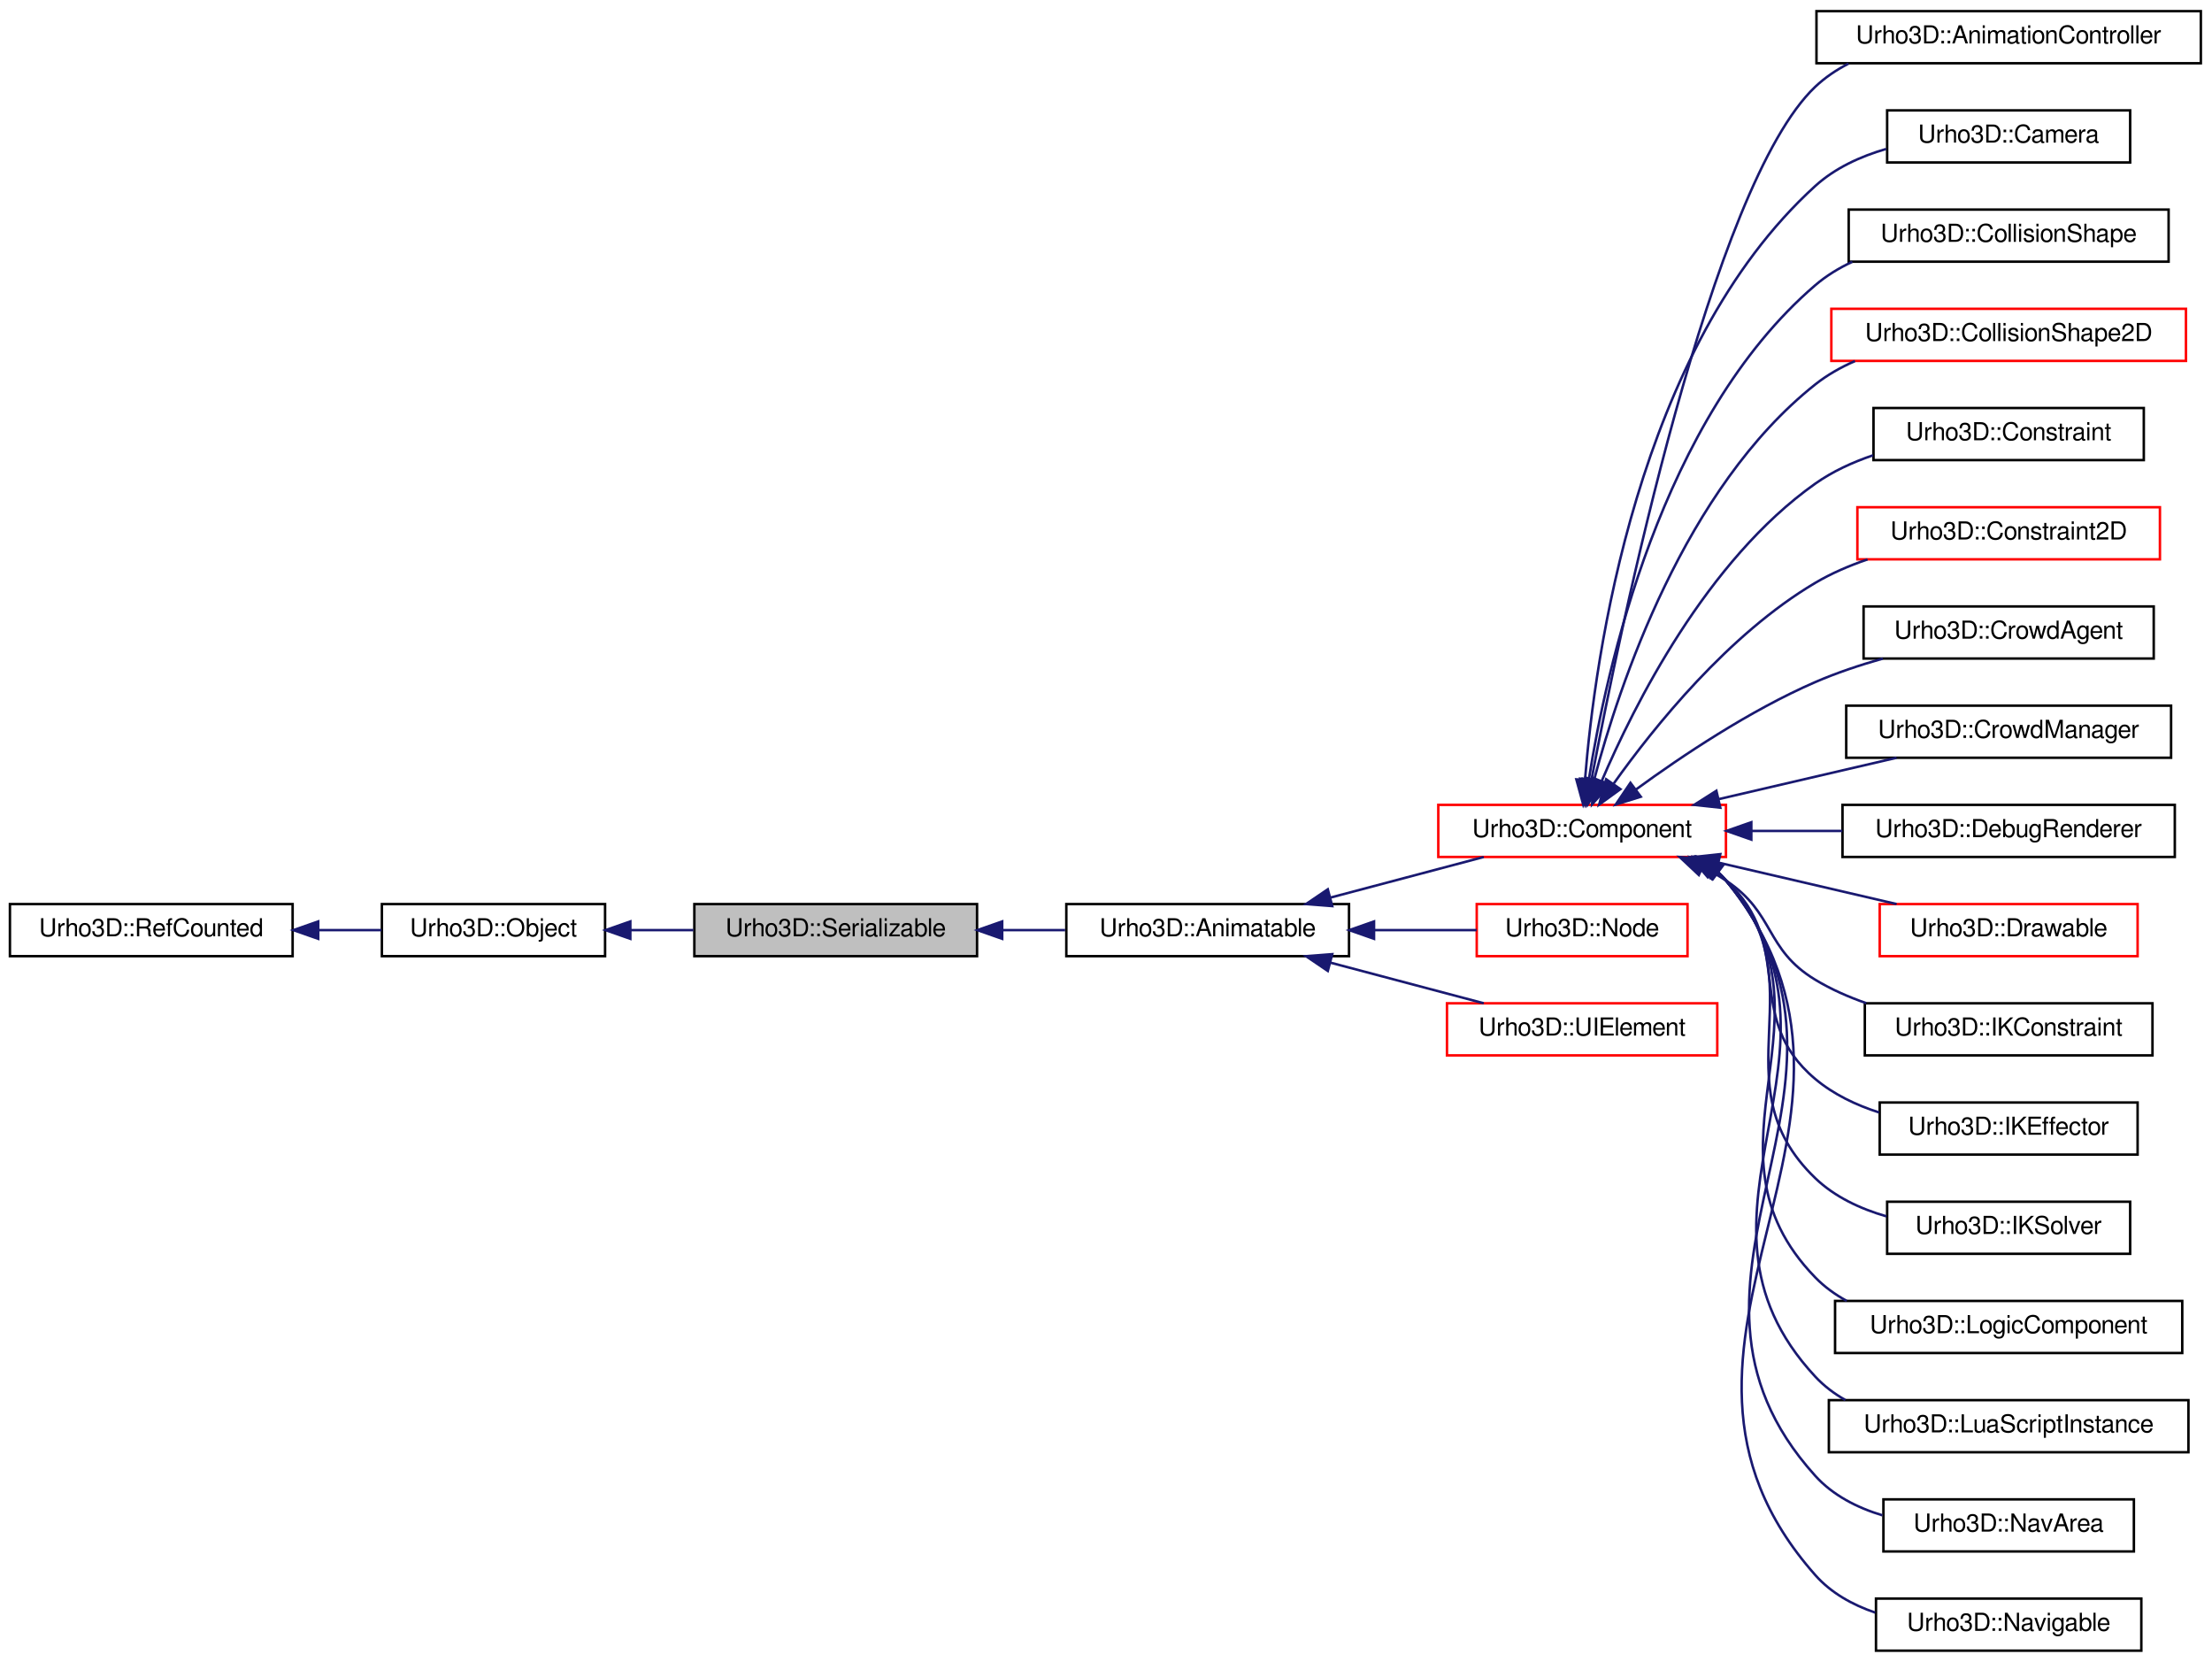
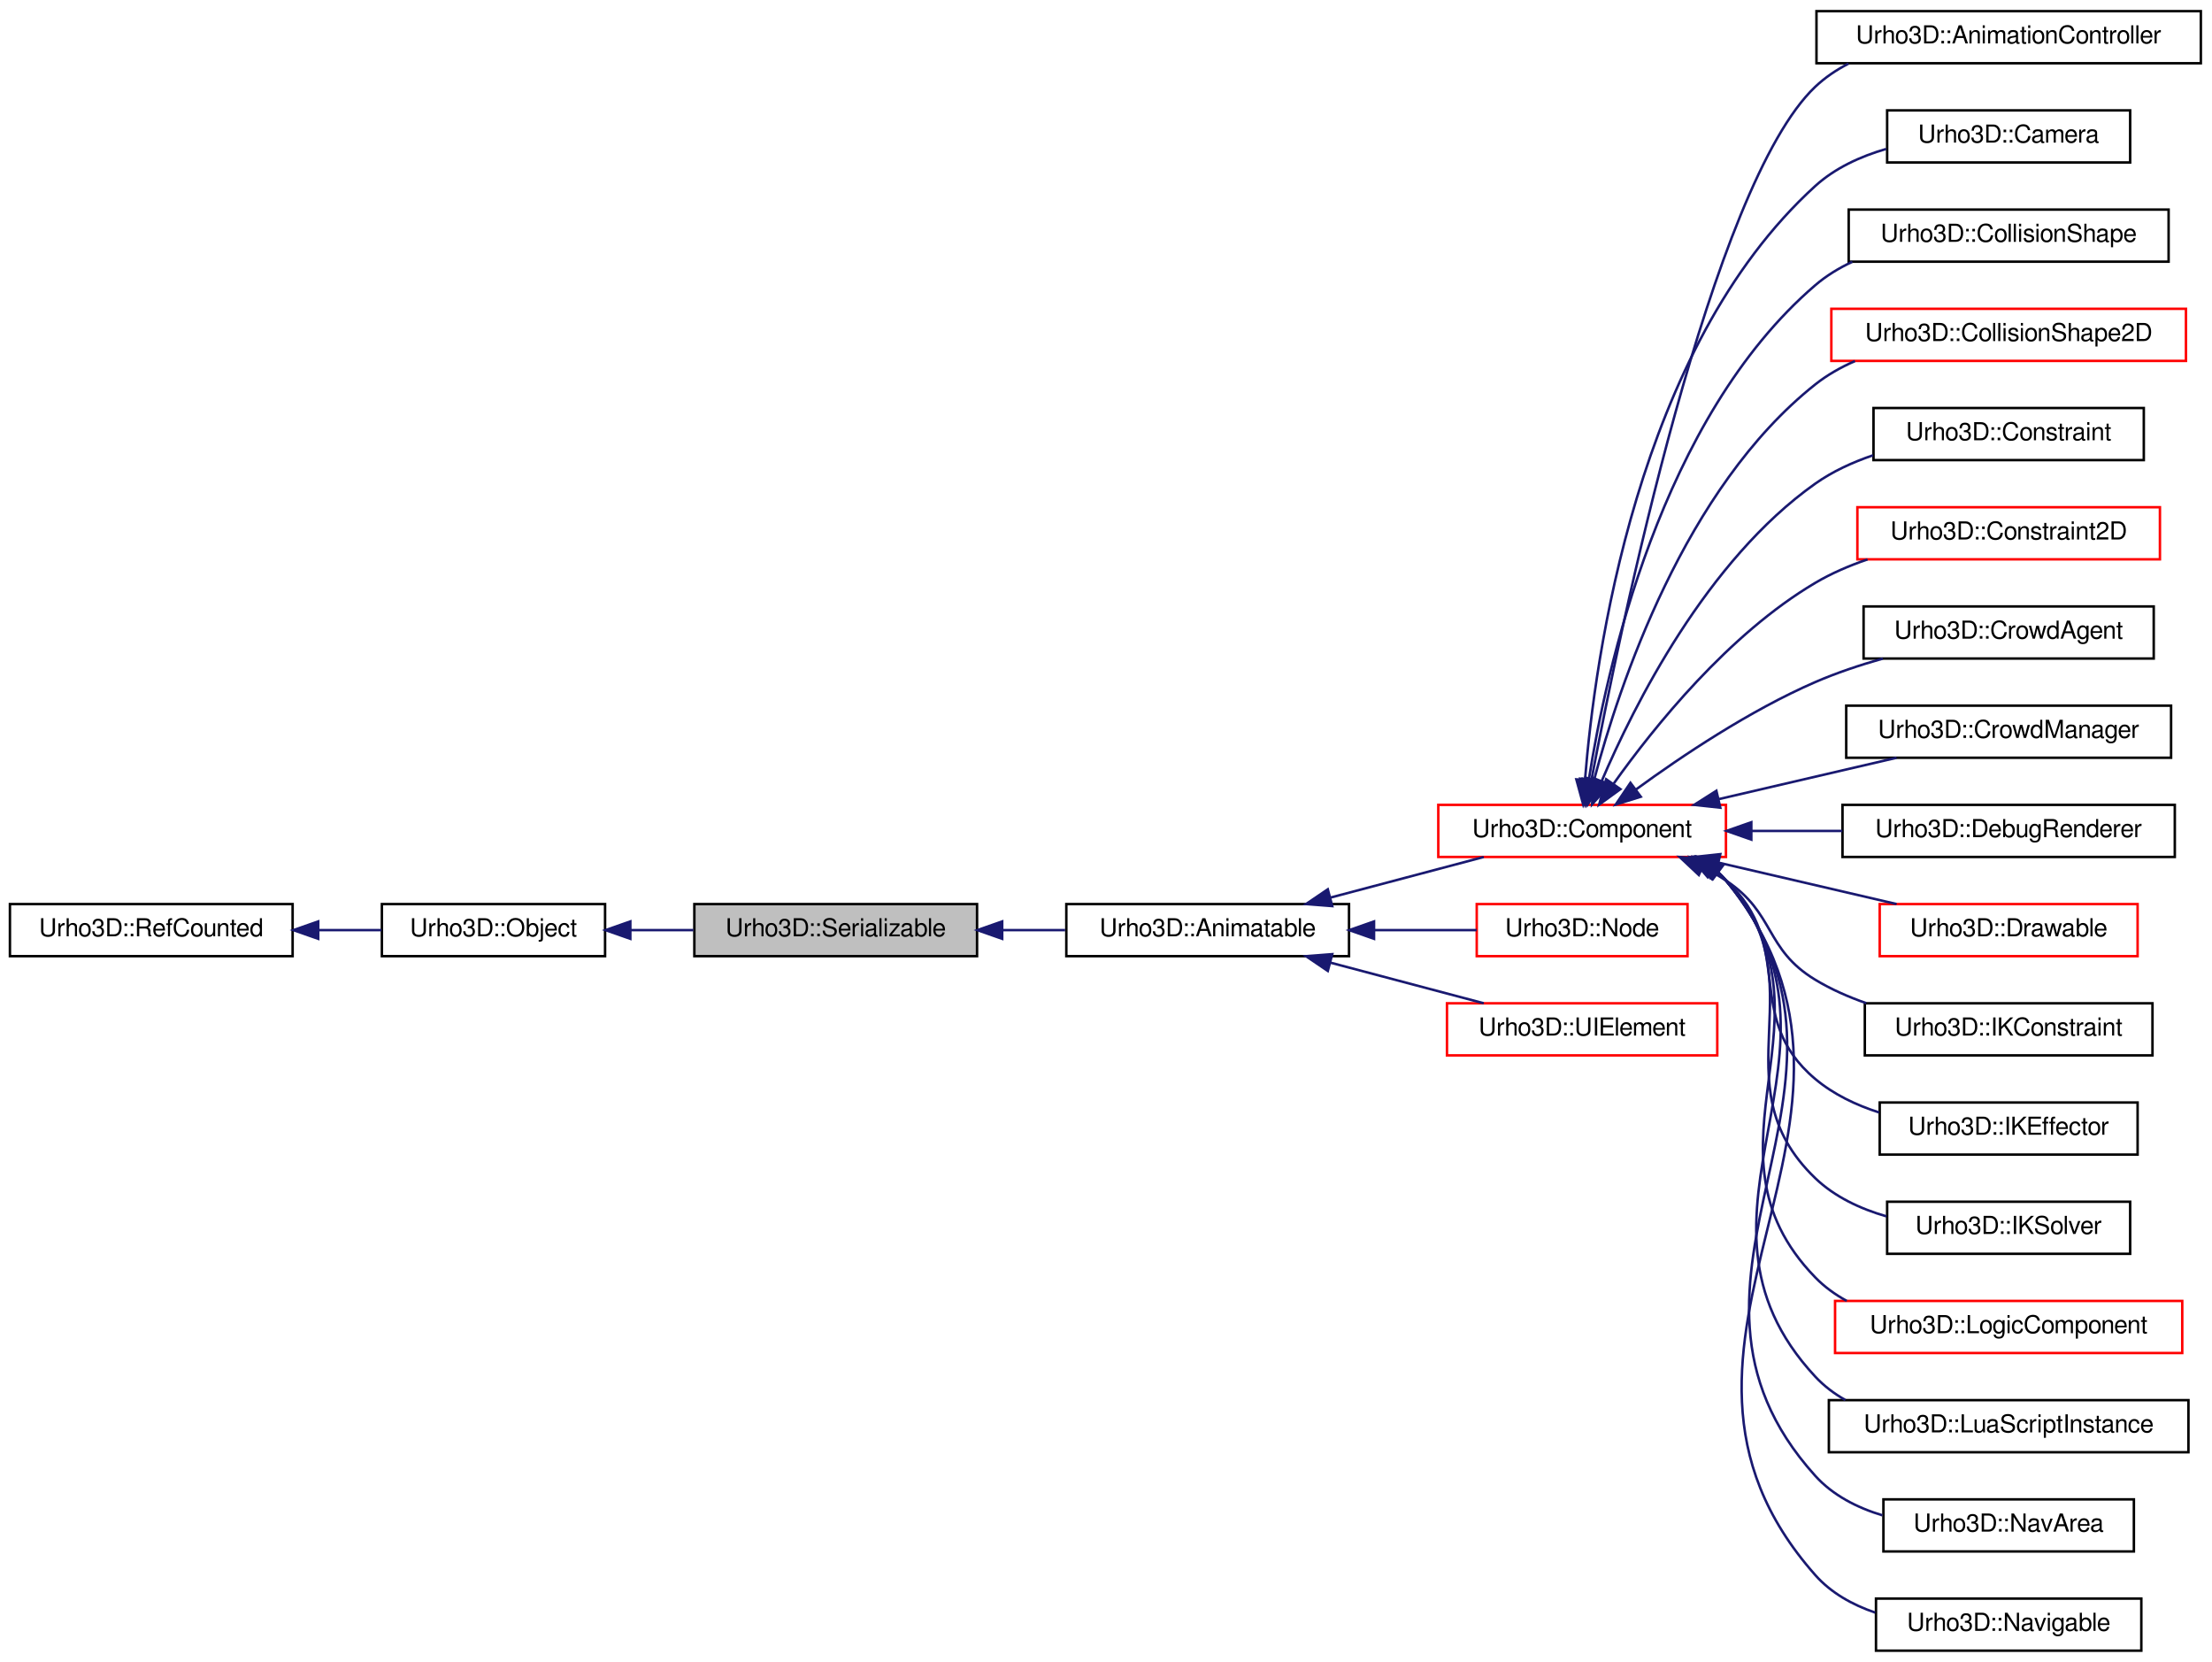
<svg xmlns="http://www.w3.org/2000/svg" xmlns:xlink="http://www.w3.org/1999/xlink" width="892pt" height="670pt" viewBox="0.00 0.00 892.00 670.00">
  <g id="graph1" class="graph" transform="scale(1 1) rotate(0) translate(4 666)">
    <g id="node1" class="node">
      <polygon fill="#bfbfbf" stroke="black" points="276,-280.5 276,-301.5 390,-301.5 390,-280.5 276,-280.5" />
      <text text-anchor="middle" x="333" y="-288.5" font-family="FreeSans" font-size="10.00">Urho3D::Serializable</text>
    </g>
    <g id="node7" class="node">
      <a xlink:href="class_urho3_d_1_1_animatable.html" target="_top" xlink:title="Base class for animatable object, an animatable object can be set animation on it's attributes...">
        <polygon fill="none" stroke="black" points="426,-280.5 426,-301.5 540,-301.5 540,-280.5 426,-280.5" />
        <text text-anchor="middle" x="483" y="-288.5" font-family="FreeSans" font-size="10.00">Urho3D::Animatable</text>
      </a>
    </g>
    <g id="edge6" class="edge">
      <path fill="none" stroke="midnightblue" d="M400.311,-291C408.728,-291 417.277,-291 425.525,-291" />
      <polygon fill="midnightblue" stroke="midnightblue" points="400.137,-287.5 390.136,-291 400.136,-294.5 400.137,-287.5" />
    </g>
    <g id="node2" class="node">
      <a xlink:href="class_urho3_d_1_1_object.html" target="_top" xlink:title="Base class for objects with type identification, subsystem access and event sending/receiving capabil...">
        <polygon fill="none" stroke="black" points="150,-280.5 150,-301.5 240,-301.5 240,-280.5 150,-280.5" />
        <text text-anchor="middle" x="195" y="-288.5" font-family="FreeSans" font-size="10.00">Urho3D::Object</text>
      </a>
    </g>
    <g id="edge2" class="edge">
      <path fill="none" stroke="midnightblue" d="M250.212,-291C258.574,-291 267.218,-291 275.625,-291" />
      <polygon fill="midnightblue" stroke="midnightblue" points="250.186,-287.5 240.186,-291 250.186,-294.5 250.186,-287.5" />
    </g>
    <g id="node4" class="node">
      <a xlink:href="class_urho3_d_1_1_ref_counted.html" target="_top" xlink:title="Base class for intrusively reference-counted objects. These are noncopyable and non-assignable.">
        <polygon fill="none" stroke="black" points="0,-280.5 0,-301.5 114,-301.5 114,-280.5 0,-280.5" />
        <text text-anchor="middle" x="57" y="-288.5" font-family="FreeSans" font-size="10.00">Urho3D::RefCounted</text>
      </a>
    </g>
    <g id="edge4" class="edge">
      <path fill="none" stroke="midnightblue" d="M124.403,-291C133.027,-291 141.686,-291 149.838,-291" />
      <polygon fill="midnightblue" stroke="midnightblue" points="124.326,-287.5 114.326,-291 124.326,-294.5 124.326,-287.5" />
    </g>
    <g id="node9" class="node">
      <a xlink:href="class_urho3_d_1_1_component.html" target="_top" xlink:title="Base class for components. Components can be created to scene nodes.">
        <polygon fill="none" stroke="red" points="576,-320.5 576,-341.5 692,-341.5 692,-320.5 576,-320.5" />
        <text text-anchor="middle" x="634" y="-328.5" font-family="FreeSans" font-size="10.00">Urho3D::Component</text>
      </a>
    </g>
    <g id="edge8" class="edge">
      <path fill="none" stroke="midnightblue" d="M532.561,-304.129C552.602,-309.438 575.418,-315.482 594.33,-320.491" />
      <polygon fill="midnightblue" stroke="midnightblue" points="533.236,-300.687 522.673,-301.51 531.444,-307.454 533.236,-300.687" />
    </g>
    <g id="node45" class="node">
      <a xlink:href="class_urho3_d_1_1_node.html" target="_top" xlink:title="Scene node that may contain components and child nodes.">
        <polygon fill="none" stroke="red" points="591.5,-280.5 591.5,-301.5 676.5,-301.5 676.5,-280.5 591.5,-280.5" />
        <text text-anchor="middle" x="634" y="-288.5" font-family="FreeSans" font-size="10.00">Urho3D::Node</text>
      </a>
    </g>
    <g id="edge44" class="edge">
      <path fill="none" stroke="midnightblue" d="M550.194,-291C564.207,-291 578.606,-291 591.429,-291" />
      <polygon fill="midnightblue" stroke="midnightblue" points="550.087,-287.5 540.087,-291 550.087,-294.5 550.087,-287.5" />
    </g>
    <g id="node47" class="node">
      <a xlink:href="class_urho3_d_1_1_u_i_element.html" target="_top" xlink:title="Base class for UI elements.">
        <polygon fill="none" stroke="red" points="579.5,-240.5 579.5,-261.5 688.5,-261.5 688.5,-240.5 579.5,-240.5" />
        <text text-anchor="middle" x="634" y="-248.5" font-family="FreeSans" font-size="10.00">Urho3D::UIElement</text>
      </a>
    </g>
    <g id="edge46" class="edge">
      <path fill="none" stroke="midnightblue" d="M532.561,-277.871C552.602,-272.562 575.418,-266.518 594.33,-261.509" />
      <polygon fill="midnightblue" stroke="midnightblue" points="531.444,-274.546 522.673,-280.49 533.236,-281.313 531.444,-274.546" />
    </g>
    <g id="node11" class="node">
      <a xlink:href="class_urho3_d_1_1_animation_controller.html" target="_top" xlink:title="Component that drives an AnimatedModel's animations.">
        <polygon fill="none" stroke="black" points="728.5,-640.5 728.5,-661.5 883.5,-661.5 883.5,-640.5 728.5,-640.5" />
        <text text-anchor="middle" x="806" y="-648.5" font-family="FreeSans" font-size="10.00">Urho3D::AnimationController</text>
      </a>
    </g>
    <g id="edge10" class="edge">
      <path fill="none" stroke="midnightblue" d="M637.763,-351.576C649.336,-412.682 686.157,-591.304 728,-631 731.955,-634.752 736.516,-637.826 741.405,-640.34" />
      <polygon fill="midnightblue" stroke="midnightblue" points="641.175,-350.782 635.901,-341.593 634.294,-352.066 641.175,-350.782" />
    </g>
    <g id="node13" class="node">
      <a xlink:href="class_urho3_d_1_1_camera.html" target="_top" xlink:title="Camera component.">
        <polygon fill="none" stroke="black" points="757,-600.5 757,-621.5 855,-621.5 855,-600.5 757,-600.5" />
        <text text-anchor="middle" x="806" y="-608.5" font-family="FreeSans" font-size="10.00">Urho3D::Camera</text>
      </a>
    </g>
    <g id="edge12" class="edge">
      <path fill="none" stroke="midnightblue" d="M635.162,-351.604C639.078,-400.742 655.981,-525.578 728,-591 735.968,-598.238 746.199,-602.931 756.611,-605.956" />
      <polygon fill="midnightblue" stroke="midnightblue" points="638.649,-351.296 634.463,-341.563 631.666,-351.782 638.649,-351.296" />
    </g>
    <g id="node15" class="node">
      <a xlink:href="class_urho3_d_1_1_collision_shape.html" target="_top" xlink:title="Physics collision shape component.">
        <polygon fill="none" stroke="black" points="741.5,-560.5 741.5,-581.5 870.5,-581.5 870.5,-560.5 741.5,-560.5" />
        <text text-anchor="middle" x="806" y="-568.5" font-family="FreeSans" font-size="10.00">Urho3D::CollisionShape</text>
      </a>
    </g>
    <g id="edge14" class="edge">
      <path fill="none" stroke="midnightblue" d="M636.699,-351.659C643.533,-395.357 665.648,-497.515 728,-551 732.457,-554.823 737.55,-557.93 742.952,-560.452" />
      <polygon fill="midnightblue" stroke="midnightblue" points="640.146,-351.041 635.245,-341.648 633.219,-352.047 640.146,-351.041" />
    </g>
    <g id="node17" class="node">
      <a xlink:href="class_urho3_d_1_1_collision_shape2_d.html" target="_top" xlink:title="2D collision shape component.">
        <polygon fill="none" stroke="red" points="734.5,-520.5 734.5,-541.5 877.5,-541.5 877.5,-520.5 734.5,-520.5" />
        <text text-anchor="middle" x="806" y="-528.5" font-family="FreeSans" font-size="10.00">Urho3D::CollisionShape2D</text>
      </a>
    </g>
    <g id="edge16" class="edge">
      <path fill="none" stroke="midnightblue" d="M638.876,-351.752C648.841,-389.45 675.195,-469.142 728,-511 732.82,-514.821 738.288,-517.919 744.038,-520.431" />
      <polygon fill="midnightblue" stroke="midnightblue" points="642.23,-350.735 636.395,-341.892 635.441,-352.444 642.23,-350.735" />
    </g>
    <g id="node19" class="node">
      <a xlink:href="class_urho3_d_1_1_constraint.html" target="_top" xlink:title="Physics constraint component. Connects two rigid bodies together, or one rigid body to a static point...">
        <polygon fill="none" stroke="black" points="751.5,-480.5 751.5,-501.5 860.5,-501.5 860.5,-480.5 751.5,-480.5" />
        <text text-anchor="middle" x="806" y="-488.5" font-family="FreeSans" font-size="10.00">Urho3D::Constraint</text>
      </a>
    </g>
    <g id="edge18" class="edge">
      <path fill="none" stroke="midnightblue" d="M641.838,-350.975C654.924,-381.646 684.182,-440.031 728,-471 734.964,-475.922 743.038,-479.634 751.297,-482.433" />
      <polygon fill="midnightblue" stroke="midnightblue" points="645.069,-349.628 638.023,-341.716 638.597,-352.295 645.069,-349.628" />
    </g>
    <g id="node21" class="node">
      <a xlink:href="class_urho3_d_1_1_constraint2_d.html" target="_top" xlink:title="2D physics constraint component.">
        <polygon fill="none" stroke="red" points="745,-440.5 745,-461.5 867,-461.5 867,-440.5 745,-440.5" />
        <text text-anchor="middle" x="806" y="-448.5" font-family="FreeSans" font-size="10.00">Urho3D::Constraint2D</text>
      </a>
    </g>
    <g id="edge20" class="edge">
      <path fill="none" stroke="midnightblue" d="M646.745,-350.094C662.938,-372.835 693.022,-410.333 728,-431 734.499,-434.84 741.727,-437.95 749.088,-440.467" />
      <polygon fill="midnightblue" stroke="midnightblue" points="649.442,-347.841 640.867,-341.618 643.69,-351.83 649.442,-347.841" />
    </g>
    <g id="node23" class="node">
      <a xlink:href="class_urho3_d_1_1_crowd_agent.html" target="_top" xlink:title="Crowd agent component, requires a CrowdManager component in the scene. When not set explicitly...">
        <polygon fill="none" stroke="black" points="747.5,-400.5 747.5,-421.5 864.5,-421.5 864.5,-400.5 747.5,-400.5" />
        <text text-anchor="middle" x="806" y="-408.5" font-family="FreeSans" font-size="10.00">Urho3D::CrowdAgent</text>
      </a>
    </g>
    <g id="edge22" class="edge">
      <path fill="none" stroke="midnightblue" d="M655.791,-347.752C674.157,-361.153 701.597,-379.538 728,-391 736.592,-394.73 746.029,-397.877 755.281,-400.491" />
      <polygon fill="midnightblue" stroke="midnightblue" points="657.661,-344.781 647.547,-341.626 653.486,-350.4 657.661,-344.781" />
    </g>
    <g id="node25" class="node">
      <a xlink:href="class_urho3_d_1_1_crowd_manager.html" target="_top" xlink:title="Crowd manager scene component. Should be added only to the root scene node.">
        <polygon fill="none" stroke="black" points="740.5,-360.5 740.5,-381.5 871.5,-381.5 871.5,-360.5 740.5,-360.5" />
        <text text-anchor="middle" x="806" y="-368.5" font-family="FreeSans" font-size="10.00">Urho3D::CrowdManager</text>
      </a>
    </g>
    <g id="edge24" class="edge">
      <path fill="none" stroke="midnightblue" d="M689.206,-343.839C712.331,-349.216 738.877,-355.39 760.813,-360.491" />
      <polygon fill="midnightblue" stroke="midnightblue" points="689.724,-340.366 679.191,-341.51 688.138,-347.184 689.724,-340.366" />
    </g>
    <g id="node27" class="node">
      <a xlink:href="class_urho3_d_1_1_debug_renderer.html" target="_top" xlink:title="Debug geometry rendering component. Should be added only to the root scene node.">
        <polygon fill="none" stroke="black" points="739,-320.5 739,-341.5 873,-341.5 873,-320.5 739,-320.5" />
        <text text-anchor="middle" x="806" y="-328.5" font-family="FreeSans" font-size="10.00">Urho3D::DebugRenderer</text>
      </a>
    </g>
    <g id="edge26" class="edge">
      <path fill="none" stroke="midnightblue" d="M702.24,-331C714.318,-331 726.885,-331 738.931,-331" />
      <polygon fill="midnightblue" stroke="midnightblue" points="702.231,-327.5 692.231,-331 702.231,-334.5 702.231,-327.5" />
    </g>
    <g id="node29" class="node">
      <a xlink:href="class_urho3_d_1_1_drawable.html" target="_top" xlink:title="Base class for visible components.">
        <polygon fill="none" stroke="red" points="754,-280.5 754,-301.5 858,-301.5 858,-280.5 754,-280.5" />
        <text text-anchor="middle" x="806" y="-288.5" font-family="FreeSans" font-size="10.00">Urho3D::Drawable</text>
      </a>
    </g>
    <g id="edge28" class="edge">
      <path fill="none" stroke="midnightblue" d="M689.206,-318.161C712.331,-312.784 738.877,-306.61 760.813,-301.509" />
      <polygon fill="midnightblue" stroke="midnightblue" points="688.138,-314.816 679.191,-320.49 689.724,-321.634 688.138,-314.816" />
    </g>
    <g id="node31" class="node">
      <a xlink:href="class_urho3_d_1_1_i_k_constraint.html" target="_top" xlink:title="Urho3D::IKConstraint">
        <polygon fill="none" stroke="black" points="748,-240.5 748,-261.5 864,-261.5 864,-240.5 748,-240.5" />
        <text text-anchor="middle" x="806" y="-248.5" font-family="FreeSans" font-size="10.00">Urho3D::IKConstraint</text>
      </a>
    </g>
    <g id="edge30" class="edge">
      <path fill="none" stroke="midnightblue" d="M682.686,-316.33C685.931,-314.714 689.07,-312.941 692,-311 711.94,-297.792 707.541,-283.389 728,-271 734.338,-267.162 741.395,-264.056 748.601,-261.543" />
      <polygon fill="midnightblue" stroke="midnightblue" points="681.066,-313.22 673.347,-320.477 683.907,-319.617 681.066,-313.22" />
    </g>
    <g id="node33" class="node">
      <a xlink:href="class_urho3_d_1_1_i_k_effector.html" target="_top" xlink:title="Urho3D::IKEffector">
        <polygon fill="none" stroke="black" points="754,-200.5 754,-221.5 858,-221.5 858,-200.5 754,-200.5" />
        <text text-anchor="middle" x="806" y="-208.5" font-family="FreeSans" font-size="10.00">Urho3D::IKEffector</text>
      </a>
    </g>
    <g id="edge32" class="edge">
      <path fill="none" stroke="midnightblue" d="M686.576,-315.292C688.487,-313.974 690.306,-312.546 692,-311 720.793,-284.71 698.166,-256.102 728,-231 735.381,-224.79 744.45,-220.474 753.76,-217.483" />
      <polygon fill="midnightblue" stroke="midnightblue" points="684.628,-312.375 677.707,-320.397 688.12,-318.442 684.628,-312.375" />
    </g>
    <g id="node35" class="node">
      <a xlink:href="class_urho3_d_1_1_i_k_solver.html" target="_top" xlink:title="Marks the root or &quot;beginning&quot; of an IK chain or multiple IK chains. The solving algorithm can be set ...">
        <polygon fill="none" stroke="black" points="757,-160.5 757,-181.5 855,-181.5 855,-160.5 757,-160.5" />
        <text text-anchor="middle" x="806" y="-168.5" font-family="FreeSans" font-size="10.00">Urho3D::IKSolver</text>
      </a>
    </g>
    <g id="edge34" class="edge">
      <path fill="none" stroke="midnightblue" d="M687.548,-315.018C689.125,-313.777 690.617,-312.441 692,-311 730.565,-270.836 687.839,-229.568 728,-191 735.865,-183.447 746.178,-178.64 756.718,-175.607" />
      <polygon fill="midnightblue" stroke="midnightblue" points="685.595,-312.113 679.061,-320.453 689.37,-318.007 685.595,-312.113" />
    </g>
    <g id="node37" class="node">
      <a xlink:href="class_urho3_d_1_1_logic_component.html" target="_top" xlink:title="Helper base class for user-defined game logic components that hooks up to update events and forwards ...">
-         <polygon fill="none" stroke="black" points="736,-120.5 736,-141.5 876,-141.5 876,-120.5 736,-120.5" />
+         <polygon fill="none" stroke="red" points="736,-120.5 736,-141.5 876,-141.5 876,-120.5 736,-120.5" />
        <text text-anchor="middle" x="806" y="-128.5" font-family="FreeSans" font-size="10.00">Urho3D::LogicComponent</text>
      </a>
    </g>
    <g id="edge36" class="edge">
      <path fill="none" stroke="midnightblue" d="M688.231,-314.677C689.566,-313.533 690.828,-312.31 692,-311 740.609,-256.686 677.23,-203.3 728,-151 731.7,-147.188 736.021,-144.068 740.695,-141.517" />
      <polygon fill="midnightblue" stroke="midnightblue" points="686.165,-311.85 679.895,-320.391 690.122,-317.624 686.165,-311.85" />
    </g>
    <g id="node39" class="node">
      <a xlink:href="class_urho3_d_1_1_lua_script_instance.html" target="_top" xlink:title="Lua script object component.">
        <polygon fill="none" stroke="black" points="733.5,-80.5 733.5,-101.5 878.5,-101.5 878.5,-80.5 733.5,-80.5" />
        <text text-anchor="middle" x="806" y="-88.5" font-family="FreeSans" font-size="10.00">Urho3D::LuaScriptInstance</text>
      </a>
    </g>
    <g id="edge38" class="edge">
      <path fill="none" stroke="midnightblue" d="M688.736,-314.357C689.89,-313.306 690.982,-312.188 692,-311 750.763,-242.413 666.506,-177.149 728,-111 731.522,-107.212 735.655,-104.101 740.149,-101.55" />
      <polygon fill="midnightblue" stroke="midnightblue" points="686.428,-311.705 680.34,-320.376 690.506,-317.394 686.428,-311.705" />
    </g>
    <g id="node41" class="node">
      <a xlink:href="class_urho3_d_1_1_nav_area.html" target="_top" xlink:title="Urho3D::NavArea">
        <polygon fill="none" stroke="black" points="755.5,-40.5 755.5,-61.5 856.5,-61.5 856.5,-40.5 755.5,-40.5" />
        <text text-anchor="middle" x="806" y="-48.5" font-family="FreeSans" font-size="10.00">Urho3D::NavArea</text>
      </a>
    </g>
    <g id="edge40" class="edge">
      <path fill="none" stroke="midnightblue" d="M688.782,-314.396C689.923,-313.333 691,-312.203 692,-311 760.974,-228.076 655.723,-151.061 728,-71 735.12,-63.114 744.886,-58.147 755.101,-55.062" />
      <polygon fill="midnightblue" stroke="midnightblue" points="686.47,-311.751 680.452,-320.471 690.594,-317.407 686.47,-311.751" />
    </g>
    <g id="node43" class="node">
      <a xlink:href="class_urho3_d_1_1_navigable.html" target="_top" xlink:title="Component which tags geometry for inclusion in the navigation mesh. Optionally auto-includes geometry...">
        <polygon fill="none" stroke="black" points="752.5,-0.5 752.5,-21.5 859.5,-21.5 859.5,-0.5 752.5,-0.5" />
        <text text-anchor="middle" x="806" y="-8.5" font-family="FreeSans" font-size="10.00">Urho3D::Navigable</text>
      </a>
    </g>
    <g id="edge42" class="edge">
      <path fill="none" stroke="midnightblue" d="M688.888,-314.355C689.992,-313.304 691.033,-312.187 692,-311 771.216,-213.7 644.907,-125.01 728,-31 734.388,-23.773 742.999,-18.988 752.171,-15.855" />
      <polygon fill="midnightblue" stroke="midnightblue" points="686.737,-311.594 680.81,-320.376 690.92,-317.206 686.737,-311.594" />
    </g>
  </g>
</svg>
